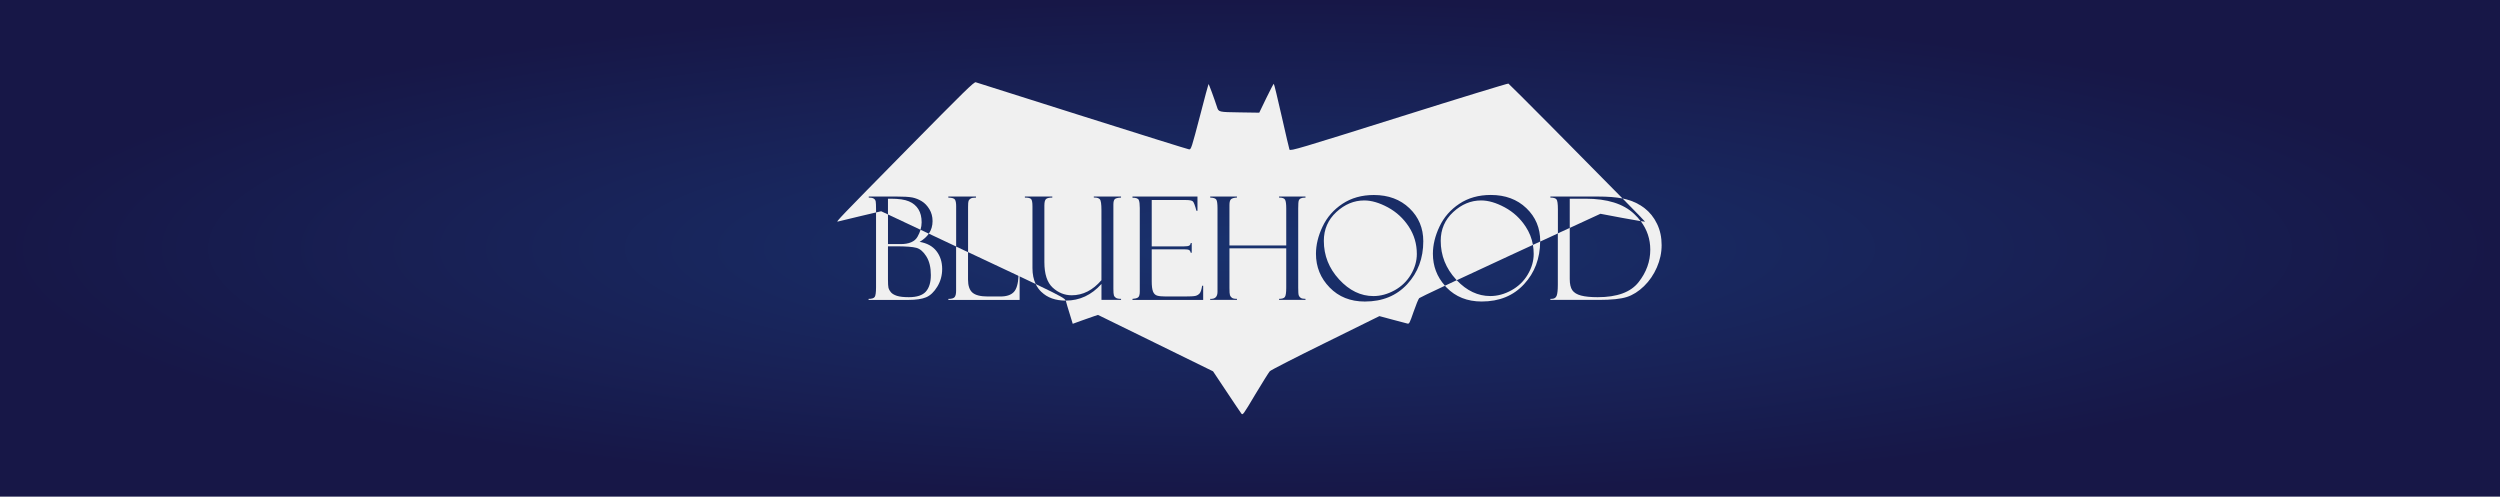
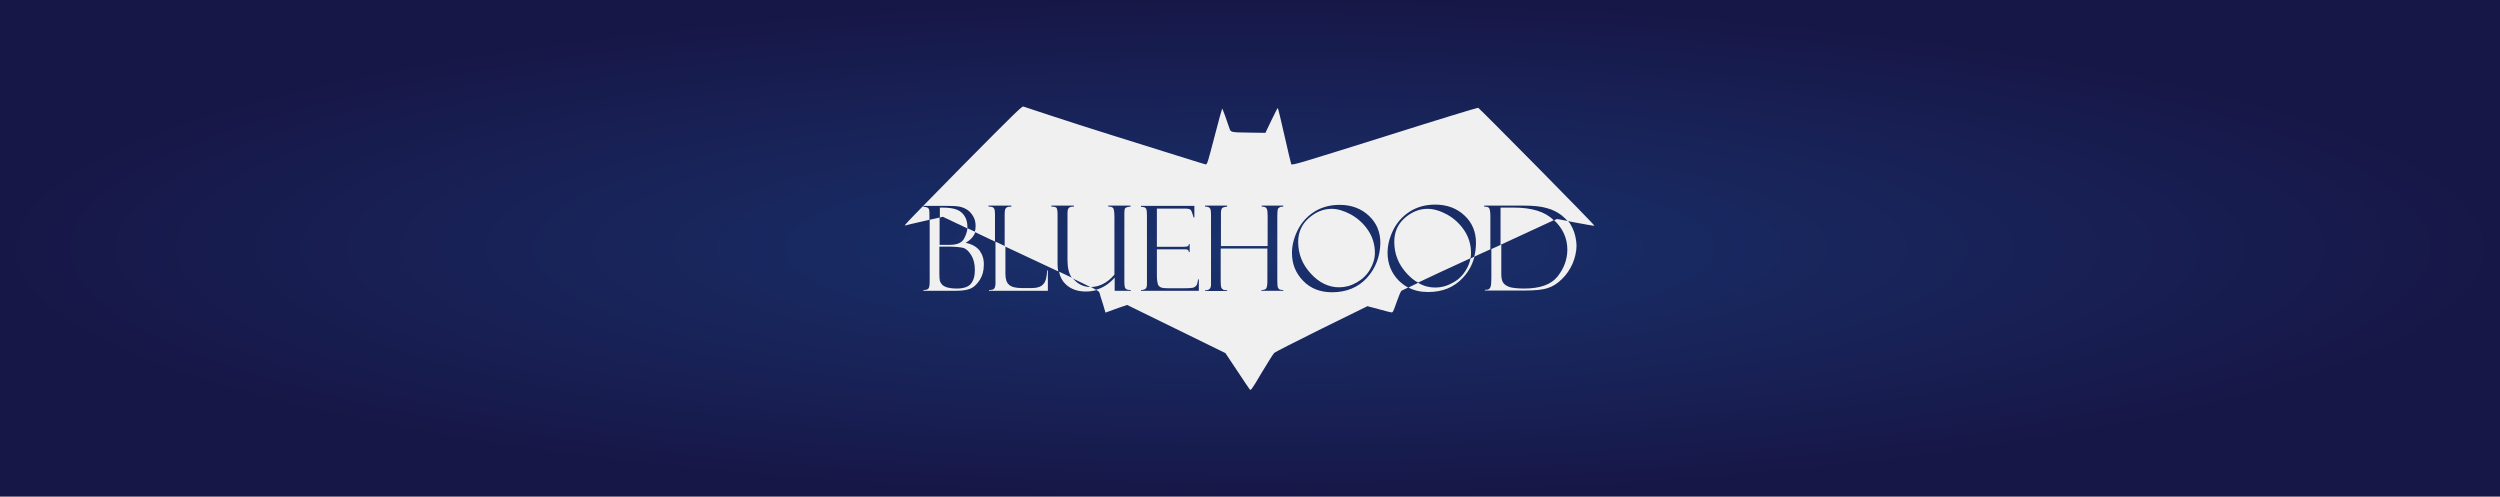
- <svg xmlns="http://www.w3.org/2000/svg" version="1.1" id="Layer_1" x="0px" y="0px" viewBox="0 0 1006.77 200" style="enable-background:new 0 0 1006.77 200;" xml:space="preserve">
+ <svg xmlns="http://www.w3.org/2000/svg" version="1.1" id="Layer_1" x="0px" y="0px" viewBox="0 0 1006.8 200" style="enable-background:new 0 0 1006.8 200;" xml:space="preserve">
  <style type="text/css">
	.st0{fill-rule:evenodd;clip-rule:evenodd;fill:url(#SVGID_1_);}
	.st1{fill-rule:evenodd;clip-rule:evenodd;fill:#F0F0F0;}
	.st2{fill:#F0F0F0;}
</style>
-   <radialGradient id="SVGID_1_" cx="176.593" cy="610.536" r="192.964" gradientTransform="matrix(2.6093 0 0 -0.5182 42.6033 416.3983)" gradientUnits="userSpaceOnUse">
+   <radialGradient id="SVGID_1_" cx="66.237" cy="-410.572" r="192.97" gradientTransform="matrix(2.6087 0 0 0.5182 330.5925 312.7583)" gradientUnits="userSpaceOnUse">
    <stop offset="0" style="stop-color:#19326E" />
    <stop offset="1" style="stop-color:#171747" />
  </radialGradient>
-   <rect x="-0.11" class="st0" width="1007" height="200" />
+   <rect class="st0" width="1006.8" height="200" />
  <g>
-     <path class="st1" d="M369.85,84.27c0.87,1.4,1.3,3.15,1.3,5.24c0,1-0.15,2.01-0.45,3.02l-13.11-6.17v-6.34h1.1   c3.24,0,5.7,0.36,7.36,1.07C367.72,81.81,368.99,82.87,369.85,84.27z" />
-     <path class="st1" d="M567.33,91.27c-2.16-3.3-4.96-5.88-8.39-7.75c-3.44-1.86-6.62-2.8-9.54-2.8c-4.13,0-7.87,1.56-11.24,4.67   c-3.36,3.11-5.04,6.97-5.04,11.59c0,5.9,2.05,11.08,6.16,15.55c4.11,4.47,8.71,6.7,13.82,6.7c2.86,0,5.69-0.77,8.48-2.3   c2.79-1.54,4.99-3.65,6.59-6.35c1.6-2.69,2.4-5.46,2.4-8.31C570.57,98.23,569.49,94.57,567.33,91.27z M614.4,91.27   c-2.16-3.3-4.96-5.88-8.4-7.75c-3.44-1.86-6.62-2.8-9.54-2.8c-4.13,0-7.87,1.56-11.23,4.67c-3.37,3.11-5.04,6.97-5.04,11.59   c0,5.9,2.05,11.08,6.16,15.55c0.1,0.11,0.2,0.22,0.3,0.32c6.11-2.86,13.61-6.35,21.66-10.07l9.02-4.16   C616.86,95.99,615.89,93.54,614.4,91.27z M658.07,86.13c-4.32-4.07-10.83-6.11-19.54-6.11h-6.38v11.77l12.36-5.7l8.86,1.67   c2.99,0.57,5.68,1.04,7.34,1.3C659.95,88.04,659.07,87.06,658.07,86.13z M624.36,79.57v-0.42h19.11c4.01,0,7.33,0.26,9.95,0.78   c-15.41-15.69-45.37-45.9-45.97-46.27c-0.2-0.12-19.74,5.86-43.39,13.31c-40.79,12.82-44.37,13.92-44.78,13.27   c-0.08-0.16-1.51-6.19-3.13-13.39c-1.63-7.21-3.05-13.11-3.18-13.11c-0.12,0-1.51,2.61-3.05,5.82l-2.81,5.82l-7.85-0.12   c-8.47-0.12-8.51-0.12-9.16-2.16c-1.18-3.62-3.3-9.36-3.42-9.24c-0.08,0.08-1.59,5.66-3.33,12.42   c-3.54,13.52-3.67,13.88-4.48,13.88c-0.32,0-19.58-6.02-42.86-13.39c-23.28-7.37-42.58-13.52-43.07-13.64   c-0.73-0.16-4.15,3.18-28.29,27.68c-26.42,26.83-28.29,28.78-27.23,28.41c0.24-0.08,4.28-1.06,8.96-2.16l6.41-1.51v-1.3   c0-1.51-0.04-2.54-0.13-3.08s-0.36-0.95-0.83-1.22c-0.47-0.26-1.13-0.39-1.98-0.39v-0.42h10.83c3.16,0,5.41,0.13,6.73,0.39   c1.32,0.27,2.58,0.77,3.79,1.51c1.21,0.74,2.23,1.82,3.08,3.22c0.85,1.4,1.27,3,1.27,4.79c0,1.89-0.5,3.57-1.5,5.04l11,5.18V83.04   c0-1.2-0.15-2.08-0.45-2.61c-0.3-0.54-1.2-0.82-2.71-0.86v-0.42h11.16v0.42c-1.04,0-1.76,0.13-2.18,0.39   c-0.41,0.27-0.69,0.58-0.82,0.93c-0.14,0.36-0.2,1.17-0.2,2.43v18.21l1.51,0.71c7.77,3.65,13.94,6.55,18.83,8.86l0.44,0.21   c2.47,1.17,4.6,2.18,6.46,3.07c-0.88-1.82-1.31-3.96-1.31-6.41V83.04c0-1.51-0.18-2.47-0.54-2.87c-0.36-0.41-1.2-0.61-2.52-0.61   v-0.42h11.05v0.42c-1.17,0-2,0.18-2.47,0.55c-0.48,0.37-0.72,1.24-0.72,2.61v22.87c0,4.79,1.12,8.2,3.36,10.25   c2.24,2.05,4.79,3.07,7.65,3.07c4.5,0,8.49-2.03,11.97-6.08V84.65c0-2.47-0.22-3.93-0.65-4.4c-0.43-0.46-1.11-0.69-2.03-0.69h-0.4   v-0.42h10.97v0.42c-1.36,0.07-2.21,0.3-2.56,0.68c-0.35,0.38-0.52,1.09-0.52,2.15v33.9c0,1.34,0.07,2.21,0.2,2.62   c0.13,0.42,0.4,0.76,0.81,1.03c0.41,0.27,1.1,0.41,2.08,0.41v0.42h-7.89v-6.42c-4.01,4.47-8.79,6.7-14.34,6.7h-0.03   c0.05,0.13,0.08,0.26,0.11,0.4c0.12,0.53,0.77,2.77,1.47,4.96l1.22,3.99l3.46-1.26c1.91-0.69,4.19-1.51,5.09-1.79l1.63-0.53   l23.16,11.35l23.16,11.36l5.37,8.06c2.93,4.44,5.66,8.43,5.98,8.88c0.61,0.81,0.65,0.81,5.7-7.7c2.81-4.68,5.41-8.83,5.82-9.28   c0.41-0.45,10.5-5.62,22.43-11.48l21.7-10.71l5.29,1.42c2.89,0.78,5.62,1.51,6.02,1.59c0.69,0.16,0.9-0.24,2.44-4.72   c0.94-2.72,1.95-5.21,2.28-5.53c0.16-0.16,4.09-2.05,10.37-5c-3.24-3.62-4.86-7.92-4.86-12.87c0-3.56,0.89-7.22,2.66-10.96   c1.77-3.75,4.44-6.81,8-9.17c3.56-2.37,7.78-3.55,12.66-3.55c5.84,0,10.62,1.78,14.33,5.33c3.71,3.55,5.57,7.99,5.57,13.3v0.14   l7.12-3.28v-9.63c0-2.26-0.19-3.62-0.58-4.09C626.39,79.8,625.59,79.57,624.36,79.57z M484.53,120.78h-28.47v-0.42   c0.96-0.06,1.69-0.24,2.19-0.55c0.5-0.31,0.75-1.12,0.75-2.42V83.77c0-1.52-0.13-2.6-0.4-3.22c-0.26-0.62-1.11-0.93-2.54-0.93   v-0.48h26.17v5.74h-0.42c-0.56-2.13-1.04-3.38-1.42-3.76c-0.39-0.38-1.34-0.57-2.84-0.57h-13.74v18.68h12.75   c1.26,0,2.06-0.12,2.4-0.35c0.34-0.24,0.52-0.58,0.54-1.03h0.42v3.93h-0.42c-0.1-0.55-0.32-0.91-0.66-1.1   c-0.35-0.19-1-0.28-1.94-0.28h-13.09v12.86c0,1.94,0.18,3.34,0.54,4.2c0.36,0.86,0.93,1.39,1.71,1.61   c0.78,0.22,1.96,0.33,3.54,0.33h7.34c2.33,0,3.82-0.08,4.47-0.24c0.65-0.16,1.2-0.48,1.65-0.96c0.45-0.47,0.8-1.52,1.05-3.13h0.42   L484.53,120.78L484.53,120.78z M525.74,79.57c-0.84,0-1.47,0.1-1.88,0.3c-0.41,0.2-0.69,0.5-0.84,0.91   c-0.15,0.42-0.22,1.47-0.22,3.16v31.95c0,1.64,0.07,2.66,0.22,3.06c0.15,0.41,0.41,0.74,0.78,1c0.37,0.27,1.02,0.4,1.93,0.4v0.42   h-10.63v-0.42c1.15,0,1.92-0.24,2.3-0.71s0.58-1.74,0.58-3.81V100h-22.87v16c0,1.51,0.07,2.47,0.21,2.88   c0.14,0.42,0.41,0.76,0.79,1.05s1.06,0.42,2.02,0.42v0.42h-10.77v-0.42c1.96,0.13,2.94-0.82,2.94-2.86V84.03   c0-1.9-0.15-3.11-0.47-3.62c-0.31-0.51-1.13-0.79-2.47-0.85v-0.42h10.77v0.42c-1.19,0.07-1.99,0.3-2.4,0.68   c-0.41,0.37-0.62,1.15-0.62,2.32v16.28h22.87v-14.9c0-1.69-0.14-2.85-0.44-3.46s-1.11-0.92-2.45-0.92v-0.42h10.63L525.74,79.57   L525.74,79.57z M566.72,114.42c-4.3,4.67-10,7.01-17.1,7.01c-5.77,0-10.49-1.88-14.16-5.65c-3.67-3.77-5.51-8.29-5.51-13.57   c0-3.56,0.88-7.22,2.66-10.96c1.77-3.75,4.44-6.81,8-9.17s7.78-3.55,12.66-3.55c5.84,0,10.62,1.78,14.33,5.33   c3.71,3.55,5.57,7.99,5.57,13.3C573.17,103.99,571.02,109.75,566.72,114.42z" />
-     <path class="st2" d="M377.12,101.12c-1.53-1.97-3.79-3.21-6.78-3.72c1.6-0.94,2.84-2.04,3.7-3.3l-3.33-1.57   c-0.28,0.94-0.69,1.89-1.23,2.83c-1.12,1.96-3.4,2.94-6.82,2.94h-5.06V86.36l-2.75-1.29l-2.06,0.49v30.05   c0,2.13-0.18,3.45-0.54,3.97c-0.36,0.52-1.18,0.78-2.46,0.78v0.42h16.09c3.03,0,5.39-0.36,7.08-1.06c1.69-0.71,3.18-2.13,4.5-4.28   c1.31-2.15,1.96-4.53,1.96-7.15C379.41,105.48,378.64,103.09,377.12,101.12z M372.85,117.43c-1.34,1.5-3.63,2.25-6.87,2.25   c-2.09,0-3.69-0.19-4.8-0.55c-1.12-0.37-1.92-0.85-2.42-1.45c-0.5-0.6-0.82-1.18-0.96-1.73c-0.14-0.54-0.21-1.73-0.21-3.56v-13.2   h3.25c3.98,0,6.71,0.21,8.21,0.62c1.5,0.41,2.84,1.58,4.03,3.5c1.19,1.92,1.78,4.41,1.78,7.46   C374.86,113.71,374.18,115.93,372.85,117.43z" />
-     <path class="st2" d="M410.19,110.77c0,0.11-0.01,0.22-0.02,0.34c-0.16,3.15-0.79,5.31-1.89,6.48c-1.14,1.2-2.93,1.81-5.38,1.81   h-5.08c-2.91,0-4.97-0.51-6.18-1.54c-1.21-1.03-1.81-2.79-1.81-5.3v-11.01l-4.8-2.26v17.83c0,1.18-0.19,2.02-0.58,2.51   c-0.39,0.49-1.23,0.74-2.53,0.74v0.42h28.69v-10.01H410.19z" />
-     <path class="st2" d="M417.07,114.38c0.58,1.21,1.35,2.28,2.32,3.2c2.42,2.31,5.67,3.47,9.79,3.48   C428.84,120.23,427.52,119.38,417.07,114.38z" />
-     <path class="st2" d="M617.32,98.62c0.21,1.18,0.31,2.4,0.31,3.64c0,2.84-0.8,5.62-2.4,8.31c-1.6,2.7-3.8,4.81-6.59,6.35   c-2.79,1.54-5.62,2.3-8.48,2.3c-4.98,0-9.49-2.13-13.53-6.38c-1.71,0.8-3.3,1.54-4.76,2.23c0.21,0.24,0.43,0.47,0.65,0.7   c3.67,3.77,8.39,5.65,14.16,5.65c7.1,0,12.81-2.33,17.1-7.01c4.27-4.64,6.42-10.35,6.45-17.14L617.32,98.62z" />
-     <path class="st2" d="M667.32,90.18c-1.22-2.55-2.88-4.65-4.97-6.29c-2.09-1.64-4.55-2.84-7.36-3.6c-0.49-0.14-1.02-0.25-1.57-0.36   c5.41,5.51,9.06,9.25,9.06,9.34c-0.05,0.03-0.69-0.05-1.74-0.21c2.56,3.4,3.84,7.23,3.84,11.51c0,4.73-1.58,9.1-4.74,13.1   c-3.16,4.01-8.64,6.01-16.44,6.01c-2.81,0-5.04-0.22-6.7-0.66c-1.66-0.44-2.83-1.16-3.52-2.15c-0.69-0.99-1.03-2.5-1.03-4.53V91.78   l-4.8,2.21v20.68c0,2.15-0.16,3.63-0.48,4.45c-0.32,0.82-0.99,1.23-2.01,1.23h-0.51v0.42h19.56c5.07,0,8.81-0.39,11.23-1.17   c2.42-0.78,4.72-2.23,6.91-4.35c2.18-2.12,3.91-4.65,5.19-7.58s1.91-5.91,1.91-8.95C669.16,95.58,668.55,92.73,667.32,90.18z" />
+     <path class="st1" d="M388.5,87.1c0.7,1.1,1.1,2.6,1.1,4.3c0,0.2,0,0.4,0,0.6l-9.9-4.7l-1.2,0.3v-4h0.9c2.7,0,4.7,0.3,6.1,0.9   C386.7,85,387.8,85.9,388.5,87.1z" />
+     <path class="st1" d="M551,92.8c-1.8-2.7-4.1-4.8-6.9-6.4c-2.8-1.5-5.4-2.3-7.8-2.3c-3.4,0-6.5,1.3-9.3,3.8   c-2.8,2.5-4.2,5.7-4.2,9.5c0,4.9,1.7,9.1,5.1,12.8s7.2,5.5,11.4,5.5c2.4,0,4.7-0.6,7-1.9c2.3-1.3,4.1-3,5.4-5.2   c1.3-2.2,2-4.5,2-6.8C553.7,98.6,552.8,95.5,551,92.8z M589.7,92.8c-1.8-2.7-4.1-4.8-6.9-6.4c-2.8-1.5-5.4-2.3-7.9-2.3   c-3.4,0-6.5,1.3-9.3,3.8c-2.8,2.5-4.1,5.7-4.1,9.5c0,4.9,1.7,9.1,5.1,12.8c1.4,1.5,2.9,2.8,4.5,3.6c5-2.4,12.6-5.9,21.1-9.8   c0.2-0.8,0.2-1.5,0.2-2.3C592.4,98.6,591.5,95.5,589.7,92.8z M595.3,43.4c-0.2-0.1-16.9,5-37.1,11.4   c-34.8,10.9-37.9,11.9-38.2,11.3c-0.1-0.1-1.3-5.3-2.7-11.4c-1.4-6.2-2.6-11.2-2.7-11.2c-0.1,0-1.3,2.2-2.6,5l-2.4,5l-6.7-0.1   c-7.2-0.1-7.3-0.1-7.8-1.8c-1-3.1-2.8-7.9-2.9-7.9c-0.1,0.1-1.4,4.8-2.9,10.6c-3,11.5-3.1,11.9-3.8,11.9c-0.3,0-16.7-5.2-36.6-11.4   S412.5,43,412.1,42.9c-0.6-0.1-3.5,2.7-24.2,23.6c-22.5,22.9-24.2,24.6-23.3,24.3c0.2-0.1,3.6-0.9,7.6-1.8l2.1-0.5v-1.4   c0-1.2,0-2.1-0.1-2.5c-0.1-0.5-0.3-0.8-0.7-1c-0.4-0.2-0.9-0.3-1.6-0.3v-0.4h8.9c2.6,0,4.5,0.1,5.5,0.3c1.1,0.2,2.1,0.6,3.1,1.2   c1,0.6,1.8,1.5,2.5,2.7c0.7,1.1,1,2.5,1,3.9c0,0.9-0.1,1.7-0.4,2.4l8.2,3.9V86.1c0-1-0.1-1.7-0.4-2.2s-1-0.7-2.2-0.7v-0.4h9.2v0.4   c-0.9,0-1.5,0.1-1.8,0.3c-0.3,0.2-0.6,0.5-0.7,0.8c-0.1,0.3-0.2,1-0.2,2v12.9l5.8,2.7c6.5,3,11.6,5.5,15.8,7.4   c-0.2-0.9-0.3-1.8-0.3-2.8V86.1c0-1.2-0.2-2-0.4-2.4c-0.3-0.3-1-0.5-2.1-0.5v-0.4h9.1v0.4c-1,0-1.6,0.1-2,0.5   c-0.4,0.3-0.6,1-0.6,2.2v18.8c0,3.2,0.6,5.6,1.8,7.3c3.4,1.6,5.8,2.8,7.4,3.6c3.6,0,6.9-1.7,9.7-5V87.4c0-2-0.2-3.2-0.5-3.6   c-0.4-0.4-0.9-0.6-1.7-0.6h-0.3v-0.4h9v0.4c-1.1,0.1-1.8,0.3-2.1,0.6c-0.3,0.3-0.4,0.9-0.4,1.8v27.9c0,1.1,0.1,1.8,0.2,2.2   c0.1,0.3,0.3,0.6,0.7,0.8c0.3,0.2,0.9,0.3,1.7,0.3v0.3h-6.5v-5.3c-2.2,2.5-4.7,4.1-7.5,4.9c1.4,0.8,1.4,1.1,1.5,1.6   c0.1,0.5,0.7,2.4,1.3,4.2l1,3.4l3-1.1c1.6-0.6,3.6-1.3,4.3-1.5l1.4-0.5l19.8,9.7l19.8,9.7l4.6,6.9c2.5,3.8,4.8,7.2,5.1,7.6   c0.5,0.7,0.6,0.7,4.9-6.6c2.4-4,4.6-7.5,5-7.9c0.3-0.4,9-4.8,19.1-9.8l18.5-9.1l4.5,1.2c2.5,0.7,4.8,1.3,5.1,1.3   c0.6,0.1,0.8-0.2,2.1-4c0.8-2.3,1.7-4.5,2-4.7c0.1-0.1,1-0.5,2.7-1.3c-1.4-0.7-2.6-1.7-3.8-2.8c-3-3.1-4.5-6.8-4.5-11.2   c0-2.9,0.7-5.9,2.2-9c1.5-3.1,3.7-5.6,6.6-7.5c2.9-1.9,6.4-2.9,10.4-2.9c4.8,0,8.7,1.5,11.8,4.4c3.1,2.9,4.6,6.6,4.6,10.9   c0,2-0.2,3.9-0.7,5.7c0.7-0.3,1.4-0.7,2.1-1l4.4-2V87.2c0-1.9-0.2-3-0.5-3.4c-0.3-0.4-1-0.6-2-0.6v-0.4h15.7c4,0,7.2,0.3,9.5,1   c2.3,0.6,4.3,1.6,6.1,3c0.8,0.7,1.6,1.4,2.3,2.2l3,0.6c4.2,0.8,7.7,1.4,7.8,1.3C642.3,90.6,596,43.8,595.3,43.4z M482.9,117.1   h-23.4v-0.3c0.8,0,1.4-0.2,1.8-0.5c0.4-0.3,0.6-0.9,0.6-2V86.7c0-1.3-0.1-2.1-0.3-2.6c-0.2-0.5-0.9-0.8-2.1-0.8v-0.4H481v4.7h-0.3   c-0.5-1.8-0.9-2.8-1.2-3.1c-0.3-0.3-1.1-0.5-2.3-0.5h-11.3v15.4h10.5c1,0,1.7-0.1,2-0.3c0.3-0.2,0.4-0.5,0.4-0.8h0.3v3.2h-0.3   c-0.1-0.5-0.3-0.8-0.5-0.9c-0.3-0.2-0.8-0.2-1.6-0.2h-10.8v10.6c0,1.6,0.2,2.8,0.4,3.5c0.3,0.7,0.8,1.1,1.4,1.3   c0.6,0.2,1.6,0.3,2.9,0.3h6c1.9,0,3.2-0.1,3.7-0.2c0.5-0.1,1-0.4,1.4-0.8c0.4-0.4,0.6-1.3,0.8-2.6h0.3V117.1z M516.8,83.2   c-0.7,0-1.2,0.1-1.5,0.3c-0.3,0.2-0.6,0.4-0.7,0.8c-0.1,0.3-0.2,1.2-0.2,2.6v26.3c0,1.4,0.1,2.2,0.2,2.5c0.1,0.3,0.3,0.6,0.6,0.8   c0.3,0.2,0.8,0.3,1.6,0.3v0.3H508v-0.3c0.9,0,1.6-0.2,1.9-0.6c0.3-0.4,0.5-1.4,0.5-3.1v-13h-18.8v13.2c0,1.2,0.1,2,0.2,2.4   c0.1,0.3,0.3,0.6,0.7,0.9c0.3,0.2,0.9,0.3,1.7,0.3v0.3h-8.9v-0.3c1.6,0.1,2.4-0.7,2.4-2.3V86.9c0-1.6-0.1-2.6-0.4-3   c-0.3-0.4-0.9-0.7-2-0.7v-0.4h8.9v0.4c-1,0.1-1.6,0.3-2,0.6c-0.3,0.3-0.5,1-0.5,1.9v13.4h18.8V86.8c0-1.4-0.1-2.3-0.4-2.8   c-0.2-0.5-0.9-0.8-2-0.8v-0.4h8.7V83.2z M550.5,111.9c-3.5,3.8-8.2,5.8-14.1,5.8c-4.7,0-8.6-1.5-11.6-4.6c-3-3.1-4.5-6.8-4.5-11.2   c0-2.9,0.7-5.9,2.2-9c1.5-3.1,3.7-5.6,6.6-7.5c2.9-1.9,6.4-2.9,10.4-2.9c4.8,0,8.7,1.5,11.8,4.4c3.1,2.9,4.6,6.6,4.6,10.9   C555.8,103.3,554,108,550.5,111.9z M609.6,83.6h-5.3v15l21.4-9.9c0,0,0,0-0.1-0.1C622.2,85.2,616.8,83.6,609.6,83.6z" />
+     <g>
+       <path class="st2" d="M394.5,100.9c-1.3-1.6-3.1-2.6-5.6-3.1c2-1.2,3.3-2.6,3.9-4.4l-3.2-1.5c-0.1,1.4-0.6,2.8-1.4,4.3    c-0.9,1.6-2.8,2.4-5.6,2.4h-4.2V87.6l-4,0.9v24.4c0,1.8-0.1,2.8-0.5,3.3c-0.3,0.4-1,0.6-2,0.6v0.3h13.2c2.5,0,4.4-0.3,5.8-0.9    c1.4-0.6,2.6-1.8,3.7-3.5c1.1-1.8,1.6-3.7,1.6-5.9C396.3,104.5,395.7,102.6,394.5,100.9z M390.9,114.4c-1.1,1.2-3,1.8-5.6,1.8    c-1.7,0-3-0.2-4-0.5c-0.9-0.3-1.6-0.7-2-1.2c-0.4-0.5-0.7-1-0.8-1.4c-0.1-0.4-0.2-1.4-0.2-2.9V99.3h2.7c3.3,0,5.5,0.2,6.8,0.5    c1.2,0.3,2.3,1.3,3.3,2.9c1,1.6,1.5,3.6,1.5,6.1C392.6,111.3,392,113.1,390.9,114.4z" />
+       <path class="st2" d="M421.7,108.9c-0.1,2.7-0.6,4.6-1.6,5.6c-0.9,1-2.4,1.5-4.4,1.5h-4.2c-2.4,0-4.1-0.4-5.1-1.3    c-1-0.8-1.5-2.3-1.5-4.4V99.2l-4-1.9v16.8c0,1-0.2,1.7-0.5,2.1c-0.3,0.4-1,0.6-2.1,0.6v0.3H422v-8.2H421.7z" />
+       <path class="st2" d="M439.4,115.6h-0.1c-2.4,0-4.5-0.8-6.3-2.5c-0.3-0.3-0.7-0.7-1-1.1c-1.6-0.8-3.4-1.6-5.5-2.6    c0.4,2.1,1.3,3.8,2.7,5.1c2,1.9,4.7,2.9,8.1,2.9c1.5,0,2.9-0.2,4.3-0.6C441.1,116.5,440.4,116.1,439.4,115.6z" />
+       <path class="st2" d="M592.2,104.1c-0.3,1.6-0.9,3.1-1.8,4.6c-1.3,2.2-3.1,4-5.4,5.2c-2.3,1.3-4.6,1.9-7,1.9    c-2.4,0-4.7-0.6-6.9-1.9c-1.5,0.7-2.8,1.4-3.9,1.9c2.3,1.2,4.9,1.8,7.9,1.8c5.9,0,10.5-1.9,14.1-5.8c2.3-2.5,3.8-5.3,4.6-8.5    C593.3,103.6,592.7,103.9,592.2,104.1z" />
+       <path class="st2" d="M633.3,91.9c-0.5-1.1-1.1-2.1-1.8-2.9l-4.5-0.8l-1.1,0.5c3.5,3.3,5.3,7.3,5.3,11.8c0,3.9-1.3,7.5-3.9,10.8    c-2.6,3.3-7.1,4.9-13.5,4.9c-2.3,0-4.2-0.2-5.5-0.5c-1.4-0.4-2.3-1-2.9-1.8c-0.6-0.8-0.8-2.1-0.8-3.7V98.5l-4,1.8v11.7    c0,1.8-0.1,3-0.4,3.7c-0.3,0.7-0.8,1-1.7,1H598v0.3H614c4.2,0,7.3-0.3,9.3-1c2-0.6,3.9-1.8,5.7-3.6c1.8-1.7,3.2-3.8,4.3-6.2    c1-2.4,1.6-4.9,1.6-7.4C634.8,96.4,634.3,94,633.3,91.9z" />
+     </g>
  </g>
</svg>
